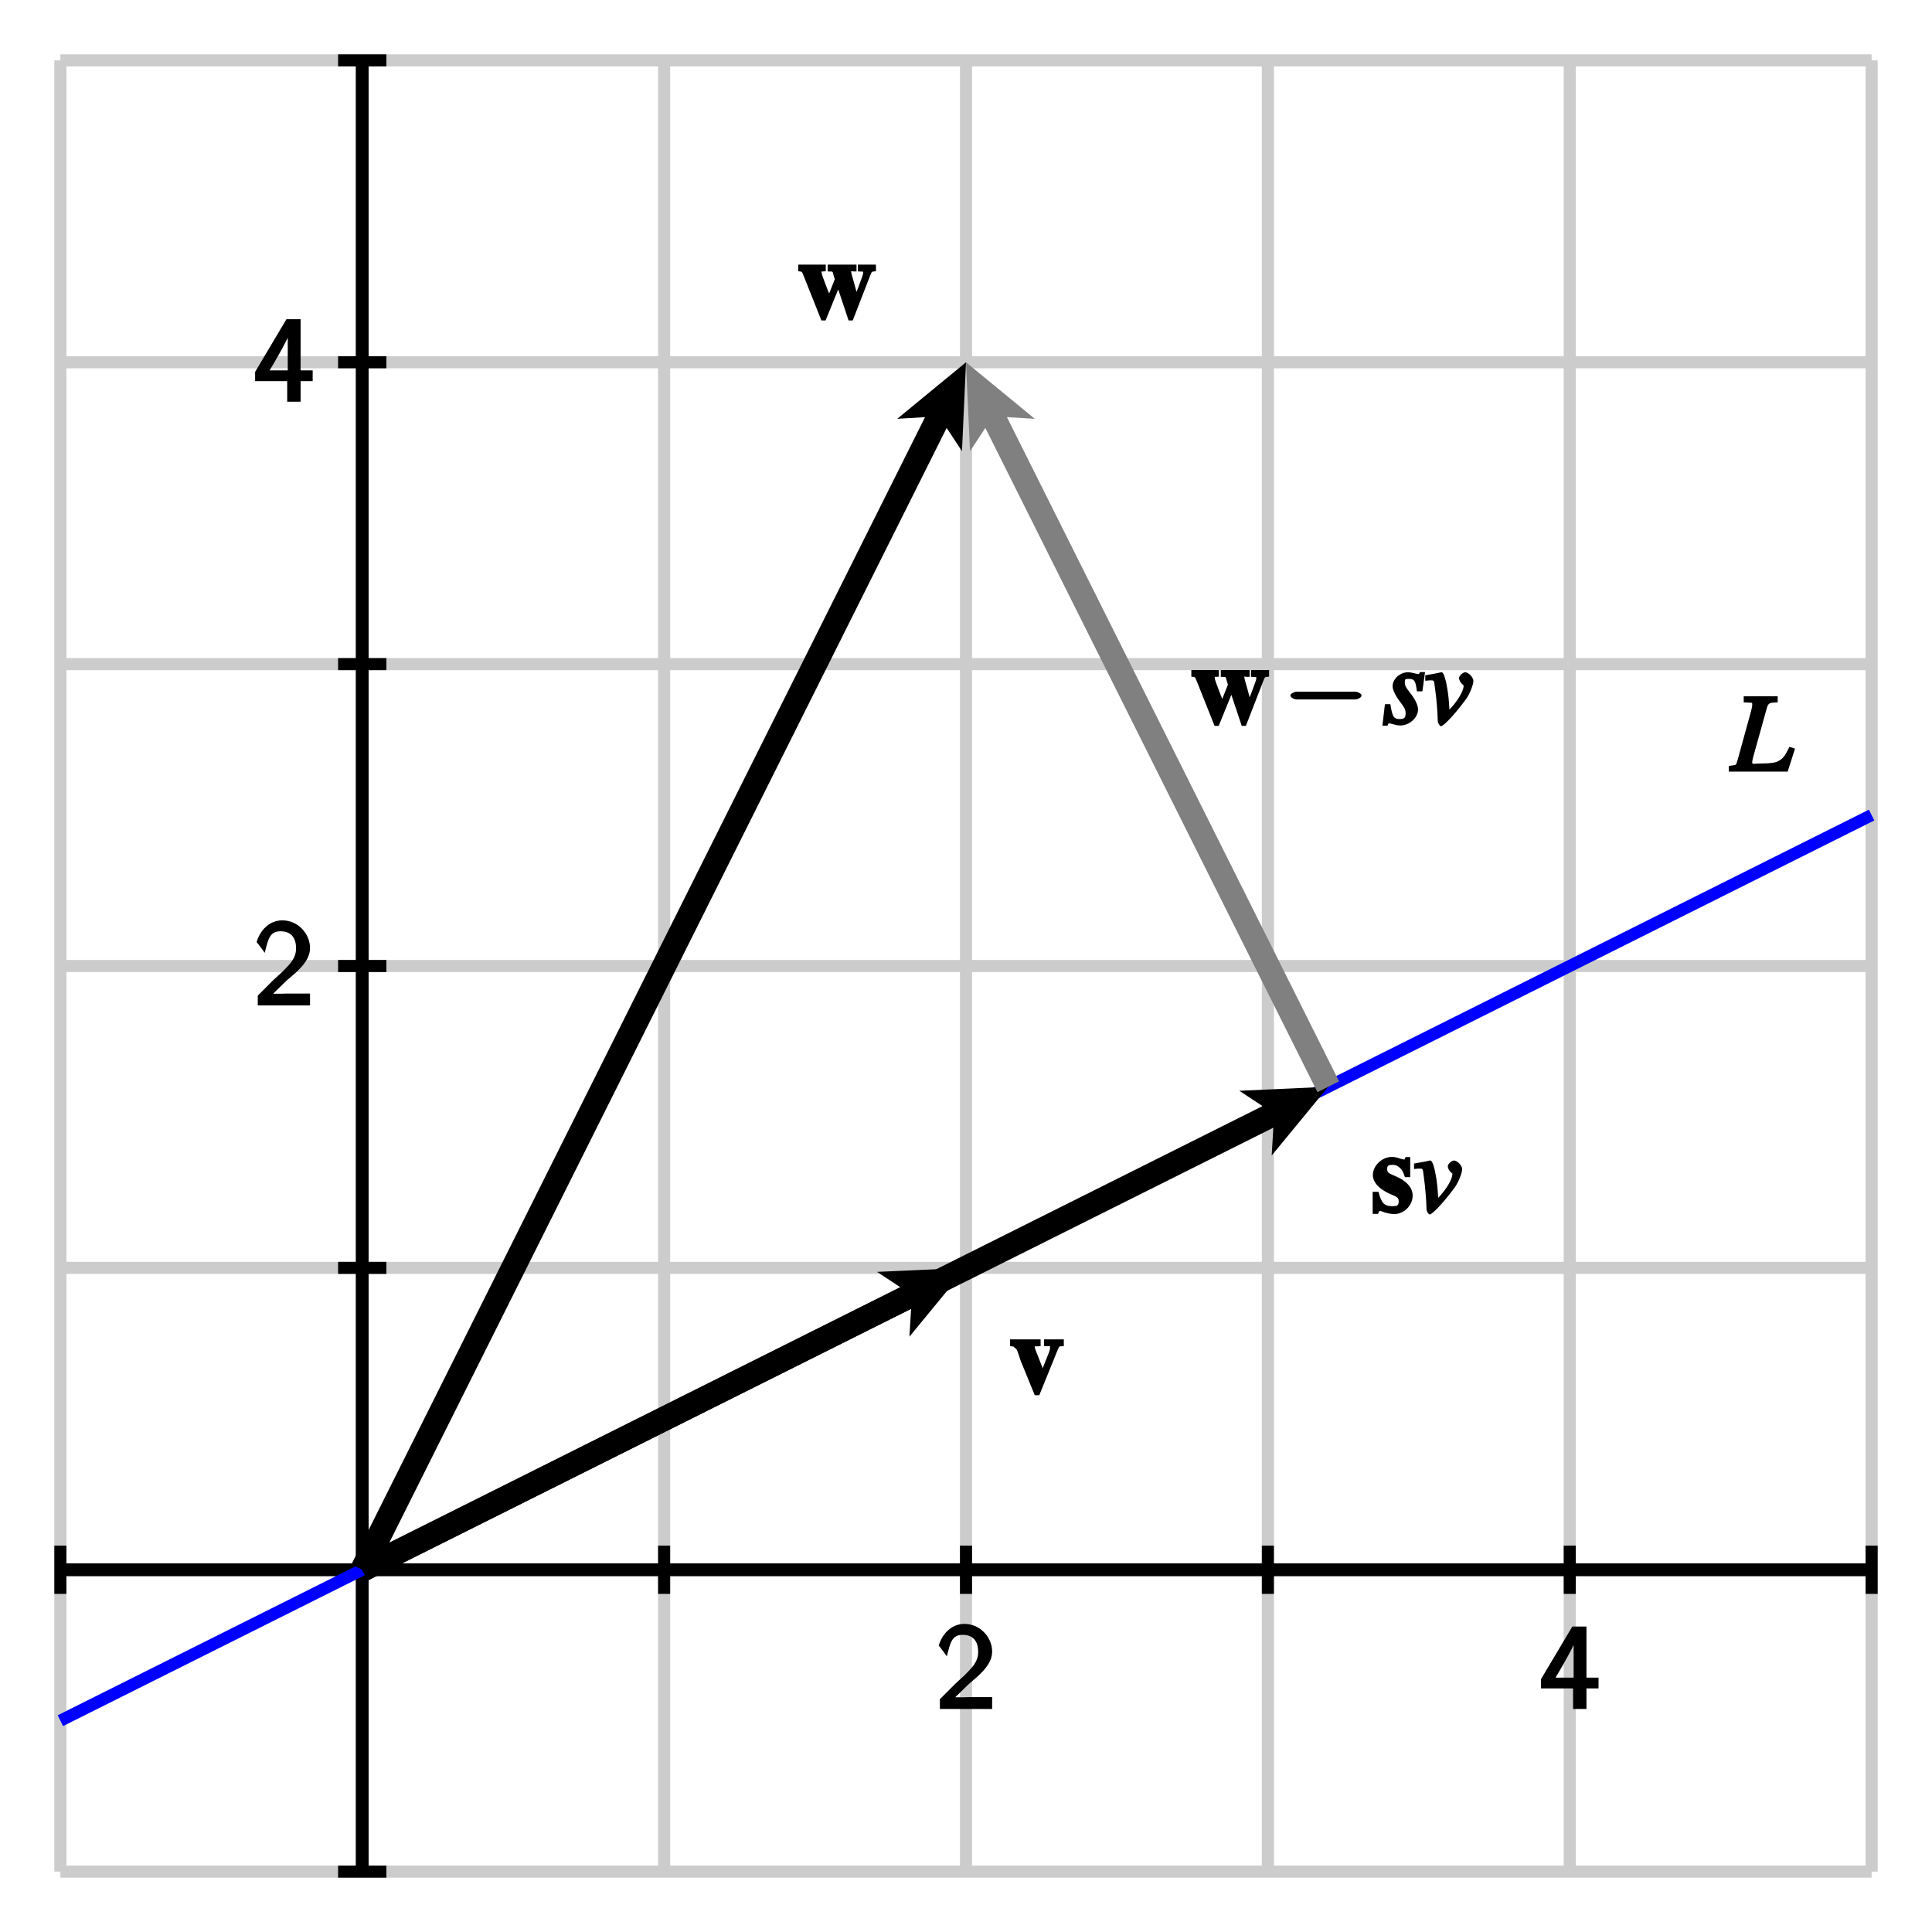
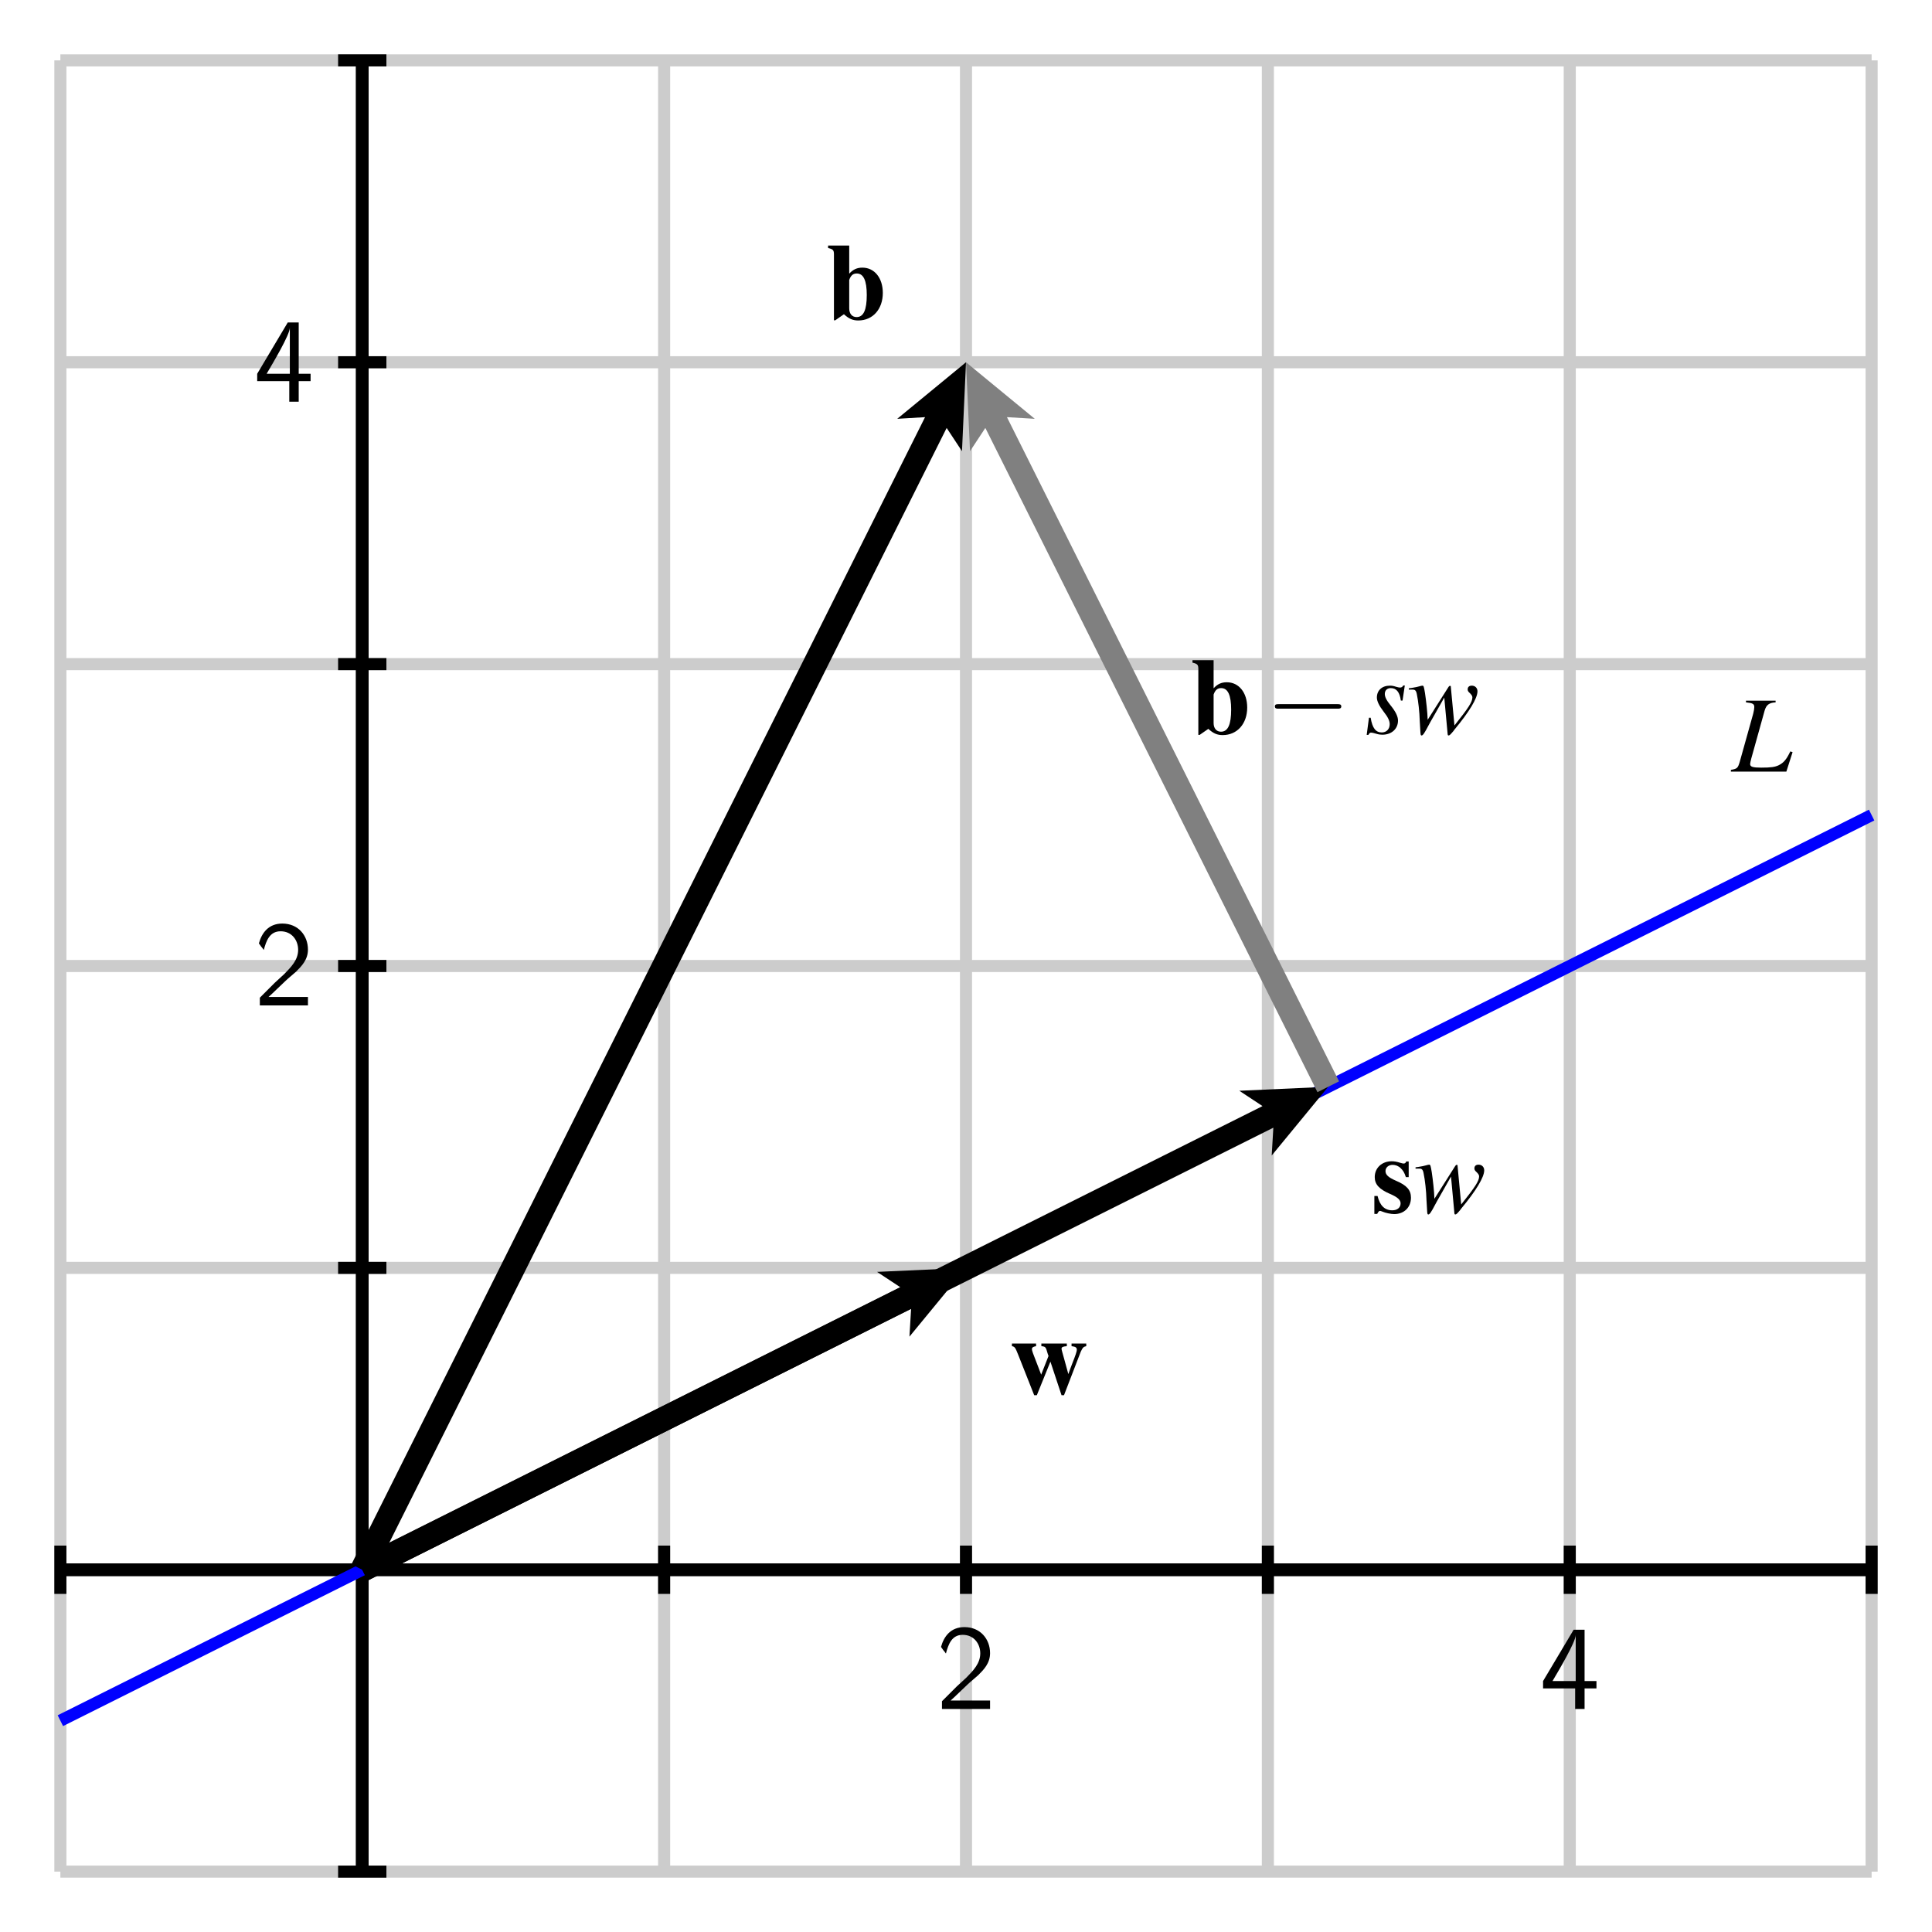
<svg xmlns="http://www.w3.org/2000/svg" xmlns:xlink="http://www.w3.org/1999/xlink" width="160pt" height="160pt" viewBox="0 0 160 160" version="1.1">
  <defs>
    <g>
      <symbol overflow="visible" id="glyph0-0">
        <path style="stroke:none;" d="" />
      </symbol>
      <symbol overflow="visible" id="glyph0-1">
-         <path style="stroke:none;" d="M 1.625 -2.109 L 0.328 -0.812 L 0.328 0 L 4.656 0 L 4.656 -0.984 L 2.672 -0.984 C 2.547 -0.984 2.438 -0.969 2.312 -0.969 L 1.594 -0.969 C 1.656 -1.016 2.406 -1.766 2.719 -2.062 C 2.906 -2.234 3.422 -2.656 3.609 -2.844 C 4.062 -3.297 4.656 -3.906 4.656 -4.766 C 4.656 -5.906 3.688 -7.047 2.359 -7.047 C 1.219 -7.047 0.484 -6.125 0.234 -5.25 C 0.422 -5.016 0.469 -4.953 0.484 -4.922 C 0.516 -4.906 0.609 -4.766 0.906 -4.359 C 1.188 -5.484 1.312 -6.141 2.219 -6.141 C 3.156 -6.141 3.5 -5.516 3.5 -4.734 C 3.5 -3.891 2.984 -3.422 2.391 -2.812 Z M 1.625 -2.109 " />
+         <path style="stroke:none;" d="M 1.734 -1.875 L 0.5 -0.641 L 0.5 0 L 4.484 0 L 4.484 -0.703 L 2.672 -0.703 C 2.547 -0.703 2.438 -0.703 2.312 -0.703 L 1.219 -0.703 C 1.547 -0.984 2.297 -1.734 2.609 -2.016 C 2.797 -2.203 3.312 -2.625 3.5 -2.797 C 3.953 -3.25 4.484 -3.781 4.484 -4.625 C 4.484 -5.781 3.688 -6.781 2.359 -6.781 C 1.219 -6.781 0.656 -6 0.422 -5.141 C 0.547 -4.969 0.594 -4.906 0.609 -4.875 C 0.625 -4.859 0.734 -4.734 0.828 -4.594 C 1.031 -5.359 1.312 -6.141 2.219 -6.141 C 3.156 -6.141 3.672 -5.391 3.672 -4.609 C 3.672 -3.766 3.094 -3.188 2.516 -2.594 Z M 1.734 -1.875 " />
      </symbol>
      <symbol overflow="visible" id="glyph0-2">
-         <path style="stroke:none;" d="M 3.719 -1.703 L 4.875 -1.703 L 4.875 -2.594 L 3.875 -2.594 L 3.875 -6.828 L 2.703 -6.828 L 0.109 -2.469 L 0.109 -1.703 L 2.766 -1.703 L 2.766 0 L 3.875 0 L 3.875 -1.703 Z M 1.172 -2.359 C 1.688 -3.219 3.156 -5.688 3.156 -6.25 L 2.812 -6.25 L 2.812 -2.594 L 1.312 -2.594 Z M 1.172 -2.359 " />
+         <path style="stroke:none;" d="M 3.719 -1.703 L 4.703 -1.703 L 4.703 -2.312 L 3.719 -2.312 L 3.719 -6.562 L 2.812 -6.562 L 0.281 -2.312 L 0.281 -1.703 L 2.938 -1.703 L 2.938 0 L 3.719 0 Z M 1.062 -2.312 C 1.578 -3.188 2.984 -5.547 2.984 -6.125 L 2.984 -2.312 Z M 1.062 -2.312 " />
      </symbol>
      <symbol overflow="visible" id="glyph1-0">
        <path style="stroke:none;" d="" />
      </symbol>
      <symbol overflow="visible" id="glyph1-1">
-         <path style="stroke:none;" d="M 4.359 -4.5 L 2.859 -4.5 L 2.859 -3.938 C 3.391 -3.922 3.359 -4.016 3.359 -3.812 C 3.359 -3.703 3.328 -3.562 3.266 -3.406 L 2.75 -2.109 L 2.172 -3.594 C 2.109 -3.766 2.094 -3.812 2.094 -3.875 C 2.094 -4 2.047 -3.891 2.281 -3.922 C 2.297 -3.922 2.359 -3.922 2.578 -3.938 L 2.578 -4.5 L 0.047 -4.5 L 0.047 -3.938 C 0.391 -3.906 0.344 -3.922 0.453 -3.766 C 0.609 -3.859 0.797 -3.078 0.938 -2.703 L 2.094 0.125 L 2.469 0.125 L 3.984 -3.609 C 4.156 -4 4.094 -3.906 4.5 -3.938 L 4.5 -4.5 Z M 4.359 -4.5 " />
+         <path style="stroke:none;" d="M 6.359 -4.156 L 5.141 -4.156 L 5.141 -3.938 C 5.484 -3.891 5.578 -3.828 5.578 -3.625 C 5.578 -3.516 5.469 -3.172 5.188 -2.469 C 5.047 -2.109 4.984 -1.922 4.875 -1.625 C 4.781 -1.984 4.75 -2.094 4.562 -2.766 C 4.391 -3.391 4.312 -3.641 4.312 -3.719 C 4.312 -3.859 4.406 -3.906 4.75 -3.938 L 4.75 -4.156 L 2.641 -4.156 L 2.641 -3.938 C 3 -3.891 3 -3.891 3.172 -3.297 L 3.234 -3.125 L 2.625 -1.578 L 2.406 -2.156 C 2.328 -2.344 2.266 -2.516 2.219 -2.641 C 1.969 -3.281 1.859 -3.562 1.859 -3.688 C 1.859 -3.828 1.953 -3.891 2.203 -3.938 L 2.203 -4.156 L 0.203 -4.156 L 0.203 -3.938 C 0.438 -3.891 0.484 -3.828 0.719 -3.234 L 2.047 0.125 L 2.266 0.125 L 3.391 -2.656 L 4.312 0.125 L 4.516 0.125 L 5.906 -3.484 C 6.062 -3.812 6.125 -3.891 6.359 -3.938 Z M 6.359 -4.156 " />
      </symbol>
      <symbol overflow="visible" id="glyph1-2">
-         <path style="stroke:none;" d="M 3.188 -3.109 L 3.188 -4.594 L 2.797 -4.594 C 2.656 -4.281 2.75 -4.406 2.641 -4.406 C 2.594 -4.406 2.5 -4.422 2.359 -4.469 C 2.062 -4.578 1.859 -4.609 1.656 -4.609 C 0.844 -4.609 0.094 -3.875 0.094 -3.109 C 0.094 -2.516 0.609 -1.938 1.516 -1.547 C 2.141 -1.281 2.234 -1.219 2.234 -0.938 C 2.234 -0.578 2.109 -0.531 1.703 -0.531 C 1.078 -0.531 0.797 -0.75 0.562 -1.719 L 0.078 -1.719 L 0.078 0.109 L 0.516 0.109 C 0.641 -0.109 0.609 -0.141 0.688 -0.141 C 0.734 -0.141 0.797 -0.109 0.891 -0.078 C 1.141 0.031 1.609 0.125 1.859 0.125 C 2.688 0.125 3.391 -0.609 3.391 -1.406 C 3.391 -2.047 2.891 -2.625 2 -3 C 1.391 -3.266 1.281 -3.297 1.281 -3.609 C 1.281 -3.906 1.391 -3.953 1.734 -3.953 C 1.969 -3.953 2.109 -3.906 2.312 -3.719 C 2.5 -3.531 2.562 -3.5 2.75 -2.938 L 3.188 -2.938 Z M 3.188 -3.109 " />
+         <path style="stroke:none;" d="M 3.062 -2.938 L 3.062 -4.234 L 2.859 -4.234 C 2.812 -4.109 2.75 -4.062 2.641 -4.062 C 2.594 -4.062 2.5 -4.078 2.359 -4.125 C 2.062 -4.219 1.859 -4.25 1.656 -4.25 C 0.844 -4.25 0.25 -3.703 0.25 -2.938 C 0.25 -2.344 0.609 -1.938 1.516 -1.547 C 2.141 -1.281 2.391 -1.047 2.391 -0.766 C 2.391 -0.406 2.109 -0.188 1.703 -0.188 C 1.078 -0.188 0.672 -0.578 0.484 -1.375 L 0.219 -1.375 L 0.219 0.109 L 0.453 0.109 C 0.547 -0.078 0.609 -0.141 0.688 -0.141 C 0.734 -0.141 0.797 -0.109 0.891 -0.078 C 1.141 0.031 1.609 0.125 1.859 0.125 C 2.688 0.125 3.25 -0.438 3.25 -1.234 C 3.25 -1.875 2.891 -2.266 2 -2.641 C 1.391 -2.906 1.141 -3.125 1.141 -3.438 C 1.141 -3.734 1.391 -3.953 1.734 -3.953 C 1.969 -3.953 2.219 -3.859 2.406 -3.672 C 2.594 -3.484 2.703 -3.328 2.828 -2.938 Z M 3.062 -2.938 " />
      </symbol>
      <symbol overflow="visible" id="glyph1-3">
-         <path style="stroke:none;" d="M 6.359 -4.5 L 5 -4.5 L 5 -3.938 C 5.484 -3.891 5.438 -4 5.438 -3.781 C 5.438 -3.688 5.312 -3.344 5.047 -2.641 C 4.906 -2.281 4.828 -2.094 4.719 -1.797 L 5 -1.797 C 4.906 -2.156 4.891 -2.266 4.703 -2.938 C 4.516 -3.562 4.453 -3.812 4.453 -3.891 C 4.453 -4.031 4.406 -3.906 4.891 -3.938 L 4.891 -4.5 L 2.5 -4.5 L 2.5 -3.938 C 3 -3.891 2.859 -4.062 3.031 -3.469 L 3.094 -3.297 L 2.625 -2.109 L 2.531 -2.328 C 2.453 -2.516 2.391 -2.688 2.344 -2.812 C 2.094 -3.453 2 -3.734 2 -3.859 C 2 -4 1.953 -3.891 2.344 -3.953 L 2.344 -4.5 L 0.062 -4.5 L 0.062 -3.953 C 0.438 -3.891 0.328 -4 0.578 -3.406 L 1.984 0.125 L 2.328 0.125 L 3.531 -2.828 L 3.25 -2.828 L 4.234 0.125 L 4.578 0.125 L 6.047 -3.656 C 6.188 -3.984 6.125 -3.891 6.5 -3.953 L 6.5 -4.5 Z M 6.359 -4.5 " />
+         <path style="stroke:none;" d="M 1.906 -6.078 L 0.156 -6.078 L 0.156 -5.875 C 0.562 -5.781 0.641 -5.703 0.641 -5.344 L 0.641 0.109 L 0.75 0.109 L 1.469 -0.391 C 1.875 -0.016 2.203 0.125 2.656 0.125 C 3.859 0.125 4.688 -0.812 4.688 -2.156 C 4.688 -3.391 4 -4.25 3 -4.25 C 2.562 -4.25 2.234 -4.109 1.906 -3.75 Z M 1.906 -3.234 C 2.047 -3.625 2.234 -3.766 2.531 -3.766 C 3.094 -3.766 3.359 -3.172 3.359 -1.984 C 3.359 -0.75 3.094 -0.156 2.516 -0.156 C 2.141 -0.156 1.906 -0.438 1.906 -0.875 Z M 1.906 -3.234 " />
      </symbol>
      <symbol overflow="visible" id="glyph2-0">
        <path style="stroke:none;" d="" />
      </symbol>
      <symbol overflow="visible" id="glyph2-1">
-         <path style="stroke:none;" d="M 0.188 -3.625 C 0.281 -3.641 0.359 -3.641 0.453 -3.641 C 0.812 -3.641 0.719 -3.656 0.844 -2.828 C 0.938 -2.203 1.047 -0.844 1.047 -0.328 C 1.047 -0.078 1.234 0.156 1.312 0.156 C 1.531 0.156 2.484 -0.844 3.406 -2.109 C 3.719 -2.562 4 -3.281 4 -3.609 C 4 -3.891 3.594 -4.312 3.328 -4.312 C 3.125 -4.312 2.812 -4.016 2.812 -3.828 C 2.812 -3.688 2.922 -3.453 3.094 -3.312 C 3.203 -3.203 3.188 -3.266 3.188 -3.172 C 3.188 -2.75 2.656 -1.875 2.016 -1.219 C 1.969 -2.062 1.922 -2.531 1.797 -3.203 C 1.625 -4.125 1.453 -4.312 1.375 -4.312 C 1.328 -4.312 1.266 -4.312 1.188 -4.281 C 1.031 -4.234 0.531 -4.156 0.016 -4.062 L 0.016 -3.609 Z M 0.188 -3.625 " />
+         <path style="stroke:none;" d="M 0.141 -3.641 L 0.328 -3.641 C 0.328 -3.641 0.359 -3.641 0.406 -3.641 C 0.656 -3.656 0.75 -3.578 0.812 -3.234 C 0.922 -2.719 1.031 -1.766 1.047 -1.047 L 1.094 -0.266 C 1.109 0.094 1.125 0.156 1.203 0.156 C 1.312 0.156 1.453 -0.062 1.781 -0.688 C 1.828 -0.781 2 -1.094 2.281 -1.578 L 3.078 -2.984 L 3.344 -0.109 C 3.359 0.141 3.375 0.156 3.438 0.156 C 3.516 0.156 3.594 0.078 3.844 -0.219 C 3.859 -0.234 3.891 -0.281 3.922 -0.328 C 5.141 -1.797 5.828 -2.922 5.828 -3.5 C 5.828 -3.766 5.641 -3.969 5.359 -3.969 C 5.141 -3.969 5.016 -3.859 5.016 -3.656 C 5.016 -3.547 5.062 -3.469 5.203 -3.344 C 5.344 -3.203 5.406 -3.109 5.406 -3 C 5.406 -2.625 5.094 -2.141 3.922 -0.672 L 3.625 -3.828 C 3.625 -3.938 3.609 -3.953 3.562 -3.953 C 3.516 -3.953 3.484 -3.938 3.438 -3.875 L 1.703 -1.141 C 1.688 -1.766 1.578 -2.703 1.484 -3.344 C 1.391 -3.891 1.375 -3.969 1.266 -3.969 C 1.203 -3.969 1.109 -3.938 0.984 -3.906 C 0.891 -3.875 0.672 -3.828 0.375 -3.781 C 0.344 -3.781 0.25 -3.766 0.141 -3.75 Z M 0.141 -3.641 " />
      </symbol>
      <symbol overflow="visible" id="glyph2-2">
-         <path style="stroke:none;" d="M 0.141 -1.484 L -0.047 0.109 L 0.375 0.109 C 0.484 -0.078 0.406 -0.078 0.5 -0.078 C 0.609 -0.078 0.766 -0.031 0.938 0.016 C 1.141 0.078 1.297 0.094 1.438 0.094 C 2.203 0.094 2.906 -0.562 2.906 -1.234 C 2.906 -1.578 2.656 -2.109 2.234 -2.625 C 1.906 -3.047 1.812 -3.203 1.812 -3.453 C 1.812 -3.75 1.828 -3.766 2.141 -3.766 C 2.609 -3.766 2.703 -3.594 2.812 -2.734 L 3.266 -2.734 L 3.484 -4.328 L 3.062 -4.328 C 2.969 -4.156 3.031 -4.172 2.891 -4.172 C 2.828 -4.172 2.75 -4.188 2.578 -4.234 C 2.344 -4.297 2.219 -4.312 2.062 -4.312 C 1.406 -4.312 0.797 -3.75 0.797 -3.156 C 0.797 -2.859 1.047 -2.344 1.422 -1.859 C 1.766 -1.406 1.875 -1.219 1.875 -0.953 C 1.875 -0.547 1.781 -0.438 1.391 -0.438 C 0.891 -0.438 0.781 -0.625 0.609 -1.672 L 0.172 -1.672 Z M 0.141 -1.484 " />
+         <path style="stroke:none;" d="M 0.328 -1.312 L 0.141 0.109 L 0.281 0.109 C 0.359 -0.031 0.406 -0.078 0.5 -0.078 C 0.609 -0.078 0.766 -0.031 0.938 0.016 C 1.141 0.078 1.297 0.094 1.438 0.094 C 2.203 0.094 2.734 -0.391 2.734 -1.078 C 2.734 -1.406 2.547 -1.812 2.125 -2.328 C 1.781 -2.75 1.641 -3.031 1.641 -3.281 C 1.641 -3.578 1.828 -3.766 2.141 -3.766 C 2.609 -3.766 2.875 -3.422 2.969 -2.734 L 3.109 -2.734 L 3.297 -3.984 L 3.172 -3.984 C 3.094 -3.859 3.031 -3.812 2.891 -3.812 C 2.828 -3.812 2.75 -3.828 2.578 -3.875 C 2.344 -3.953 2.219 -3.969 2.062 -3.969 C 1.406 -3.969 0.984 -3.578 0.984 -2.984 C 0.984 -2.688 1.172 -2.297 1.547 -1.812 C 1.906 -1.359 2.047 -1.047 2.047 -0.781 C 2.047 -0.375 1.781 -0.094 1.391 -0.094 C 0.891 -0.094 0.609 -0.453 0.469 -1.312 Z M 0.328 -1.312 " />
      </symbol>
      <symbol overflow="visible" id="glyph2-3">
-         <path style="stroke:none;" d="M 3.625 -6.234 L 0.984 -6.234 L 0.984 -5.734 C 1.734 -5.672 1.688 -5.781 1.688 -5.516 C 1.688 -5.391 1.641 -5.188 1.578 -4.953 L 0.484 -0.984 C 0.312 -0.453 0.438 -0.578 -0.25 -0.469 L -0.25 0 L 4.625 0 L 5.234 -1.906 L 4.766 -2.047 C 4.359 -1.188 4.172 -1.031 3.766 -0.828 L 3.891 -0.875 C 3.578 -0.734 3.219 -0.672 2.438 -0.672 C 1.75 -0.672 1.688 -0.562 1.688 -0.797 C 1.688 -0.859 1.734 -1.078 1.781 -1.25 L 2.891 -5.234 C 3.031 -5.703 3.094 -5.703 3.797 -5.734 L 3.797 -6.234 Z M 3.625 -6.234 " />
+         <path style="stroke:none;" d="M 3.625 -5.875 L 1.172 -5.875 L 1.172 -5.734 C 1.734 -5.672 1.859 -5.609 1.859 -5.344 C 1.859 -5.219 1.828 -5.016 1.766 -4.781 L 0.656 -0.812 C 0.5 -0.281 0.438 -0.234 -0.078 -0.141 L -0.078 0 L 4.516 0 L 5.031 -1.609 L 4.844 -1.672 C 4.531 -1.016 4.297 -0.734 3.891 -0.531 C 3.578 -0.375 3.219 -0.328 2.438 -0.328 C 1.75 -0.328 1.516 -0.391 1.516 -0.625 C 1.516 -0.688 1.562 -0.906 1.609 -1.078 L 2.719 -5.062 C 2.859 -5.531 3.094 -5.703 3.625 -5.734 Z M 3.625 -5.875 " />
      </symbol>
      <symbol overflow="visible" id="glyph3-0">
        <path style="stroke:none;" d="" />
      </symbol>
      <symbol overflow="visible" id="glyph3-1">
-         <path style="stroke:none;" d="M 5.938 -2.062 C 6.078 -2.062 6.438 -2.203 6.438 -2.391 C 6.438 -2.562 6.078 -2.703 5.938 -2.703 L 1.062 -2.703 C 0.906 -2.703 0.547 -2.562 0.547 -2.391 C 0.547 -2.203 0.906 -2.062 1.062 -2.062 Z M 5.938 -2.062 " />
+         <path style="stroke:none;" d="M 5.938 -2.062 C 6.078 -2.062 6.25 -2.062 6.25 -2.25 C 6.25 -2.438 6.078 -2.438 5.938 -2.438 L 1.062 -2.438 C 0.906 -2.438 0.75 -2.438 0.75 -2.25 C 0.75 -2.062 0.906 -2.062 1.062 -2.062 Z M 5.938 -2.062 " />
      </symbol>
    </g>
  </defs>
  <g id="surface1">
    <path style="fill:none;stroke-width:10;stroke-linecap:butt;stroke-linejoin:miter;stroke:rgb(80.077%,80.077%,80.077%);stroke-opacity:1;stroke-miterlimit:10;" d="M 50 50 L 50 1550 M 300 50 L 300 1550 M 550 50 L 550 1550 M 800 50 L 800 1550 M 1050 50 L 1050 1550 M 1300 50 L 1300 1550 M 1550 50 L 1550 1550 M 50 50 L 1550 50 M 50 300 L 1550 300 M 50 550 L 1550 550 M 50 800 L 1550 800 M 50 1050 L 1550 1050 M 50 1300 L 1550 1300 M 50 1550 L 1550 1550 " transform="matrix(0.1,0,0,-0.1,0,160)" />
    <path style="fill:none;stroke-width:10;stroke-linecap:butt;stroke-linejoin:miter;stroke:rgb(0%,0%,0%);stroke-opacity:1;stroke-miterlimit:10;" d="M 50 300 L 1550 300 M 300 50 L 300 1550 " transform="matrix(0.1,0,0,-0.1,0,160)" />
    <path style="fill:none;stroke-width:10;stroke-linecap:butt;stroke-linejoin:miter;stroke:rgb(0%,0%,0%);stroke-opacity:1;stroke-miterlimit:10;" d="M 50 300 L 1550 300 M 300 50 L 300 1550 M 50 280 L 50 320 " transform="matrix(0.1,0,0,-0.1,0,160)" />
    <path style="fill:none;stroke-width:10;stroke-linecap:butt;stroke-linejoin:miter;stroke:rgb(0%,0%,0%);stroke-opacity:1;stroke-miterlimit:10;" d="M 50 300 L 1550 300 M 300 50 L 300 1550 M 300 280 L 300 320 " transform="matrix(0.1,0,0,-0.1,0,160)" />
    <path style="fill:none;stroke-width:10;stroke-linecap:butt;stroke-linejoin:miter;stroke:rgb(0%,0%,0%);stroke-opacity:1;stroke-miterlimit:10;" d="M 50 300 L 1550 300 M 300 50 L 300 1550 M 550 280 L 550 320 " transform="matrix(0.1,0,0,-0.1,0,160)" />
    <path style="fill:none;stroke-width:10;stroke-linecap:butt;stroke-linejoin:miter;stroke:rgb(0%,0%,0%);stroke-opacity:1;stroke-miterlimit:10;" d="M 50 300 L 1550 300 M 300 50 L 300 1550 M 800 280 L 800 320 " transform="matrix(0.1,0,0,-0.1,0,160)" />
    <path style="fill:none;stroke-width:10;stroke-linecap:butt;stroke-linejoin:miter;stroke:rgb(0%,0%,0%);stroke-opacity:1;stroke-miterlimit:10;" d="M 50 300 L 1550 300 M 300 50 L 300 1550 M 1050 280 L 1050 320 " transform="matrix(0.1,0,0,-0.1,0,160)" />
    <path style="fill:none;stroke-width:10;stroke-linecap:butt;stroke-linejoin:miter;stroke:rgb(0%,0%,0%);stroke-opacity:1;stroke-miterlimit:10;" d="M 50 300 L 1550 300 M 300 50 L 300 1550 M 1300 280 L 1300 320 " transform="matrix(0.1,0,0,-0.1,0,160)" />
    <path style="fill:none;stroke-width:10;stroke-linecap:butt;stroke-linejoin:miter;stroke:rgb(0%,0%,0%);stroke-opacity:1;stroke-miterlimit:10;" d="M 50 300 L 1550 300 M 300 50 L 300 1550 M 1550 280 L 1550 320 " transform="matrix(0.1,0,0,-0.1,0,160)" />
    <path style="fill:none;stroke-width:10;stroke-linecap:butt;stroke-linejoin:miter;stroke:rgb(0%,0%,0%);stroke-opacity:1;stroke-miterlimit:10;" d="M 50 300 L 1550 300 M 300 50 L 300 1550 M 280 50 L 320 50 " transform="matrix(0.1,0,0,-0.1,0,160)" />
    <path style="fill:none;stroke-width:10;stroke-linecap:butt;stroke-linejoin:miter;stroke:rgb(0%,0%,0%);stroke-opacity:1;stroke-miterlimit:10;" d="M 50 300 L 1550 300 M 300 50 L 300 1550 M 280 300 L 320 300 " transform="matrix(0.1,0,0,-0.1,0,160)" />
    <path style="fill:none;stroke-width:10;stroke-linecap:butt;stroke-linejoin:miter;stroke:rgb(0%,0%,0%);stroke-opacity:1;stroke-miterlimit:10;" d="M 50 300 L 1550 300 M 300 50 L 300 1550 M 280 550 L 320 550 " transform="matrix(0.1,0,0,-0.1,0,160)" />
    <path style="fill:none;stroke-width:10;stroke-linecap:butt;stroke-linejoin:miter;stroke:rgb(0%,0%,0%);stroke-opacity:1;stroke-miterlimit:10;" d="M 50 300 L 1550 300 M 300 50 L 300 1550 M 280 800 L 320 800 " transform="matrix(0.1,0,0,-0.1,0,160)" />
    <path style="fill:none;stroke-width:10;stroke-linecap:butt;stroke-linejoin:miter;stroke:rgb(0%,0%,0%);stroke-opacity:1;stroke-miterlimit:10;" d="M 50 300 L 1550 300 M 300 50 L 300 1550 M 280 1050 L 320 1050 " transform="matrix(0.1,0,0,-0.1,0,160)" />
    <path style="fill:none;stroke-width:10;stroke-linecap:butt;stroke-linejoin:miter;stroke:rgb(0%,0%,0%);stroke-opacity:1;stroke-miterlimit:10;" d="M 50 300 L 1550 300 M 300 50 L 300 1550 M 280 1300 L 320 1300 " transform="matrix(0.1,0,0,-0.1,0,160)" />
    <path style="fill:none;stroke-width:10;stroke-linecap:butt;stroke-linejoin:miter;stroke:rgb(0%,0%,0%);stroke-opacity:1;stroke-miterlimit:10;" d="M 50 300 L 1550 300 M 300 50 L 300 1550 M 280 1550 L 320 1550 " transform="matrix(0.1,0,0,-0.1,0,160)" />
    <g style="fill:rgb(0%,0%,0%);fill-opacity:1;">
      <use xlink:href="#glyph0-1" x="77.509" y="141.531" />
    </g>
    <g style="fill:rgb(0%,0%,0%);fill-opacity:1;">
      <use xlink:href="#glyph0-2" x="127.509" y="141.531" />
    </g>
    <g style="fill:rgb(0%,0%,0%);fill-opacity:1;">
      <use xlink:href="#glyph0-1" x="21.019" y="83.266" />
    </g>
    <g style="fill:rgb(0%,0%,0%);fill-opacity:1;">
      <use xlink:href="#glyph0-2" x="21.019" y="33.266" />
    </g>
    <path style="fill:none;stroke-width:10;stroke-linecap:butt;stroke-linejoin:miter;stroke:rgb(0%,0%,100%);stroke-opacity:1;stroke-miterlimit:10;" d="M 50 175 L 1550 925 " transform="matrix(0.1,0,0,-0.1,0,160)" />
    <path style=" stroke:none;fill-rule:nonzero;fill:rgb(0%,0%,0%);fill-opacity:1;" d="M 30.895 130.449 L 78.398 35.441 L 79.668 37.367 L 80 30 L 74.305 34.684 L 76.609 34.547 L 29.105 129.551 L 30.895 130.449 " />
    <path style=" stroke:none;fill-rule:nonzero;fill:rgb(0%,0%,0%);fill-opacity:1;" d="M 30.449 130.895 L 105.453 93.391 L 105.316 95.695 L 110 90 L 102.633 90.332 L 104.559 91.602 L 29.551 129.105 L 30.449 130.895 " />
    <path style=" stroke:none;fill-rule:nonzero;fill:rgb(50%,50%,50%);fill-opacity:1;" d="M 110.895 89.551 L 83.391 34.547 L 85.695 34.684 L 80 30 L 80.332 37.367 L 81.602 35.441 L 109.105 90.449 L 110.895 89.551 " />
    <path style=" stroke:none;fill-rule:nonzero;fill:rgb(0%,0%,0%);fill-opacity:1;" d="M 30.449 130.895 L 75.453 108.391 L 75.316 110.695 L 80 105 L 72.633 105.332 L 74.559 106.602 L 29.551 129.105 L 30.449 130.895 " />
    <g style="fill:rgb(0%,0%,0%);fill-opacity:1;">
      <use xlink:href="#glyph1-1" x="83.6" y="115.421" />
    </g>
    <g style="fill:rgb(0%,0%,0%);fill-opacity:1;">
      <use xlink:href="#glyph1-2" x="113.6" y="100.421" />
    </g>
    <g style="fill:rgb(0%,0%,0%);fill-opacity:1;">
      <use xlink:href="#glyph2-1" x="117.088" y="100.421" />
    </g>
    <g style="fill:rgb(0%,0%,0%);fill-opacity:1;">
-       <use xlink:href="#glyph1-3" x="98.6" y="59.987" />
+       <use xlink:href="#glyph1-3" x="98.6" y="60.752" />
    </g>
    <g style="fill:rgb(0%,0%,0%);fill-opacity:1;">
-       <use xlink:href="#glyph3-1" x="106.319" y="59.987" />
+       <use xlink:href="#glyph3-1" x="104.83" y="60.752" />
    </g>
    <g style="fill:rgb(0%,0%,0%);fill-opacity:1;">
-       <use xlink:href="#glyph2-2" x="114.531" y="59.987" />
+       <use xlink:href="#glyph2-2" x="113.043" y="60.752" />
    </g>
    <g style="fill:rgb(0%,0%,0%);fill-opacity:1;">
-       <use xlink:href="#glyph2-1" x="118.019" y="59.987" />
+       <use xlink:href="#glyph2-1" x="116.53" y="60.752" />
    </g>
    <g style="fill:rgb(0%,0%,0%);fill-opacity:1;">
-       <use xlink:href="#glyph1-3" x="66.042" y="26.414" />
+       <use xlink:href="#glyph1-3" x="68.423" y="26.415" />
    </g>
    <g style="fill:rgb(0%,0%,0%);fill-opacity:1;">
      <use xlink:href="#glyph2-3" x="143.423" y="63.9" />
    </g>
  </g>
</svg>
